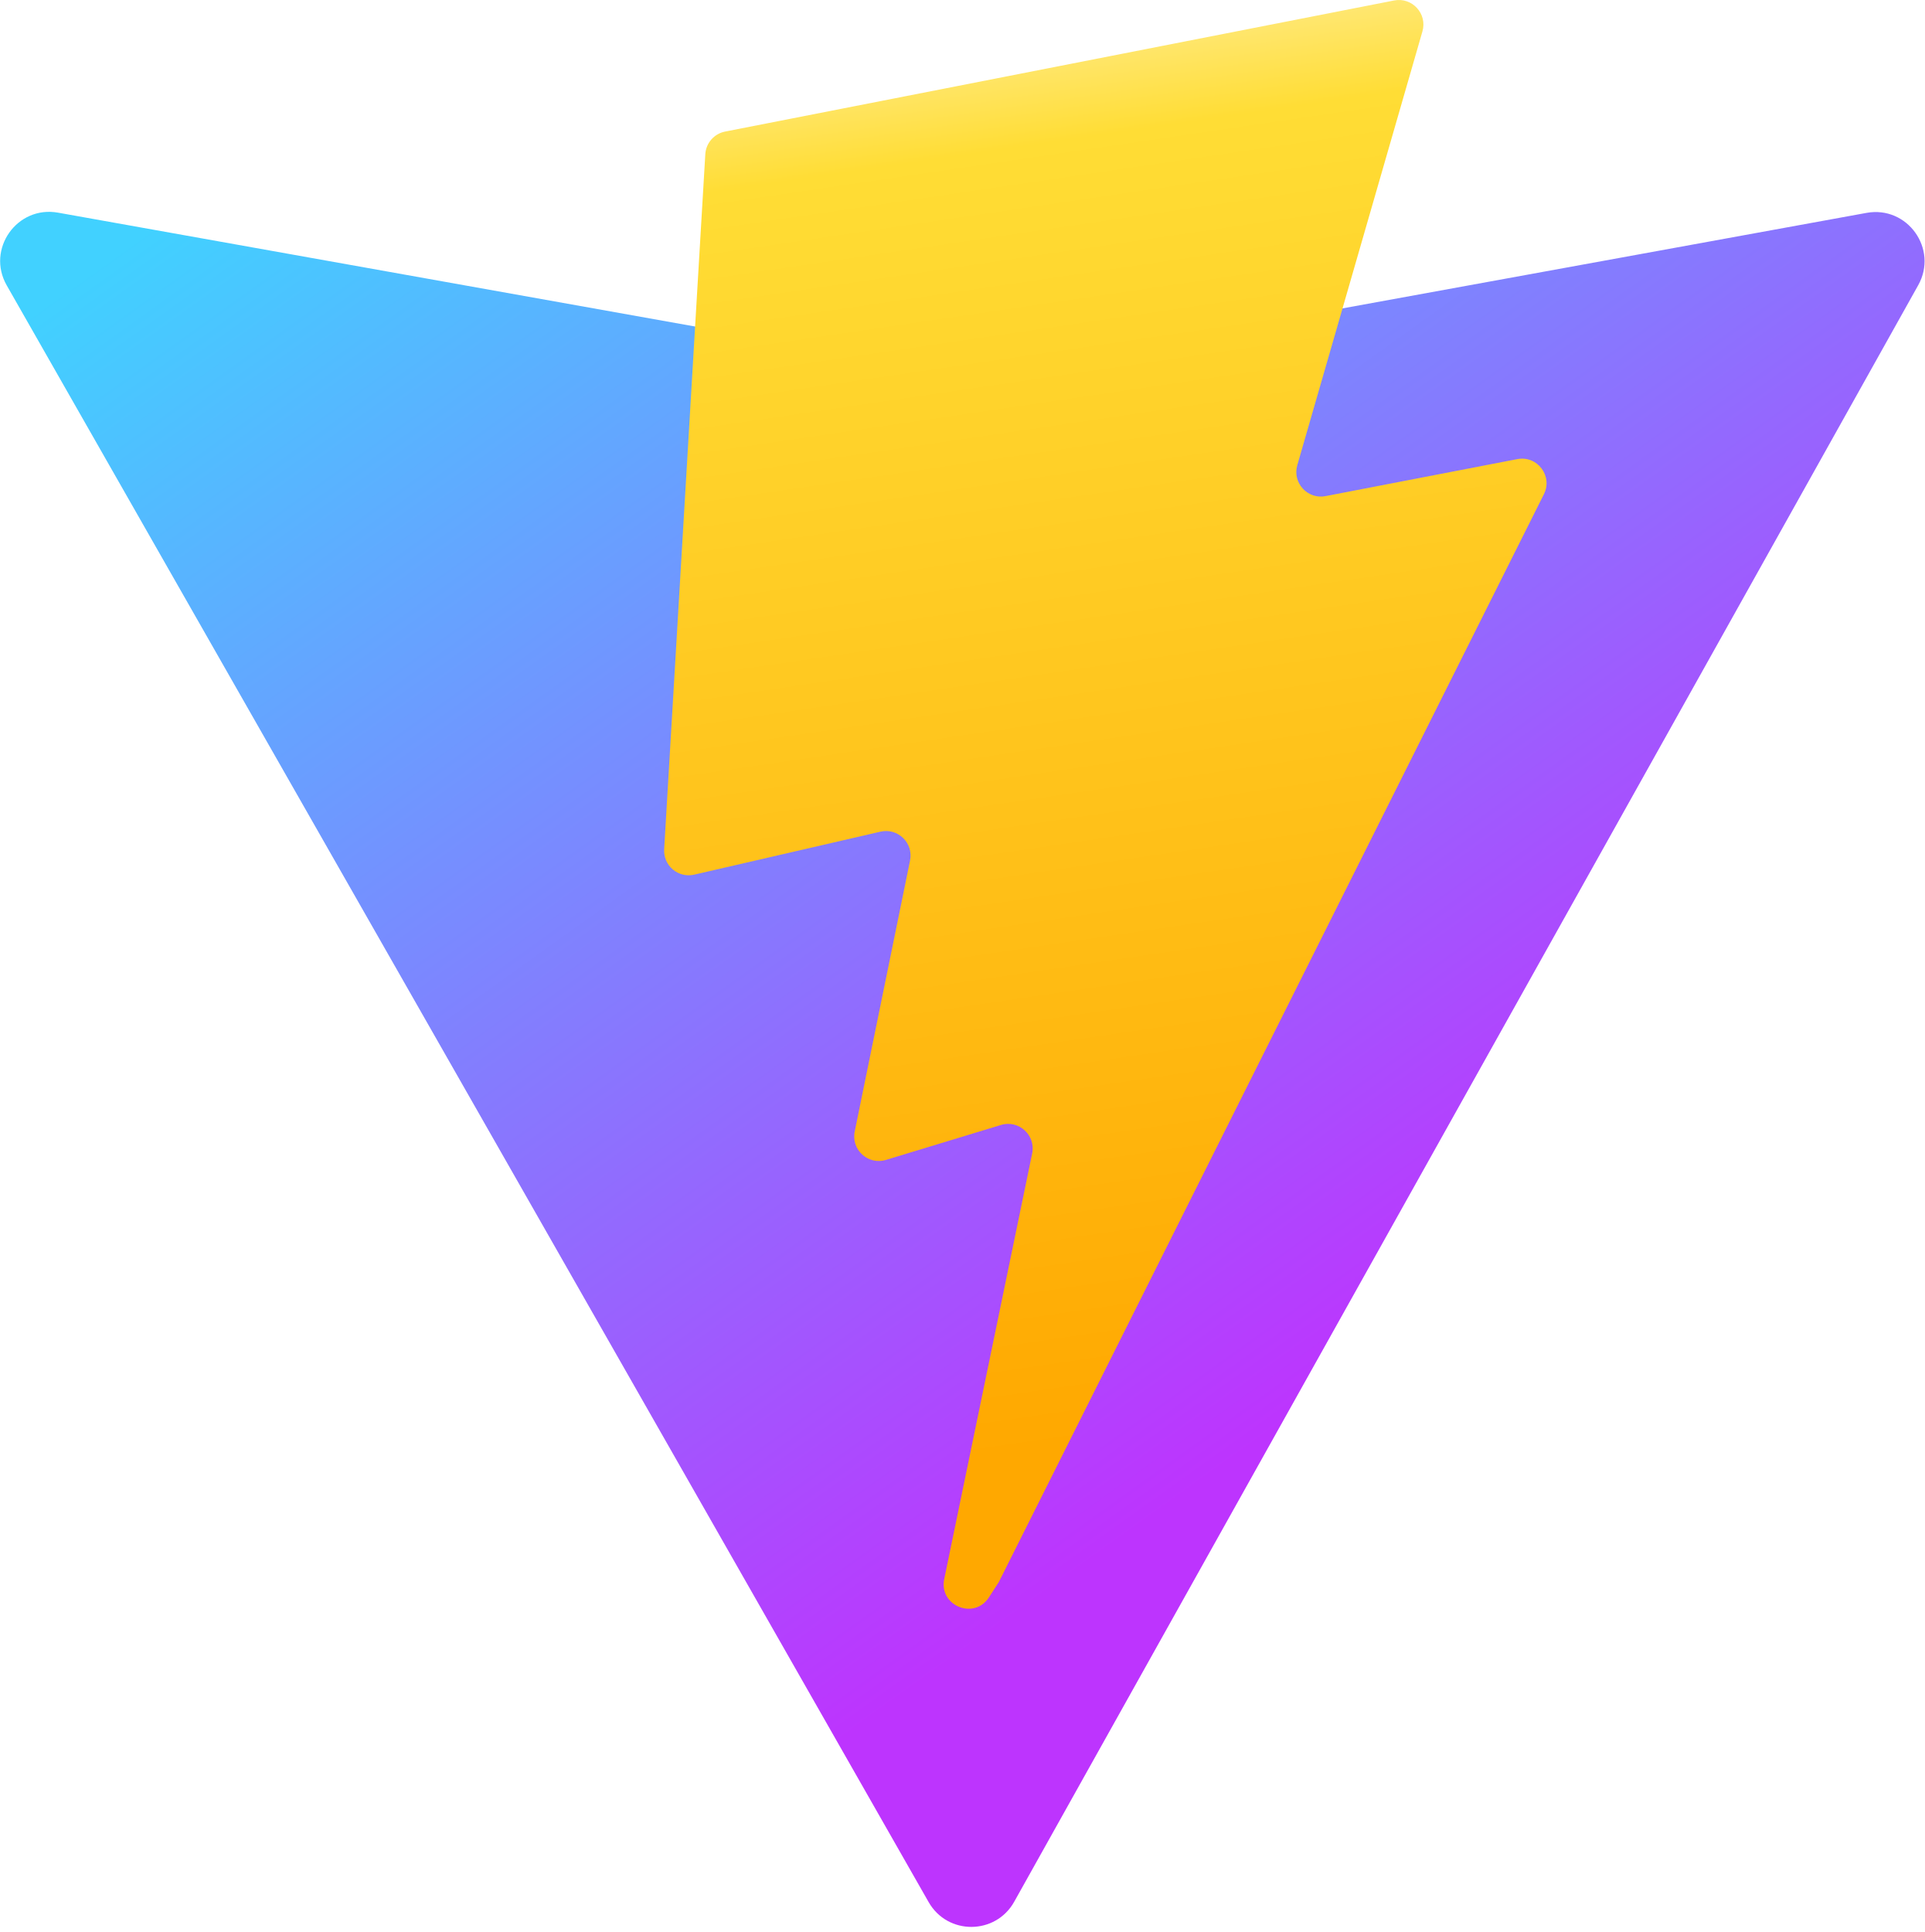
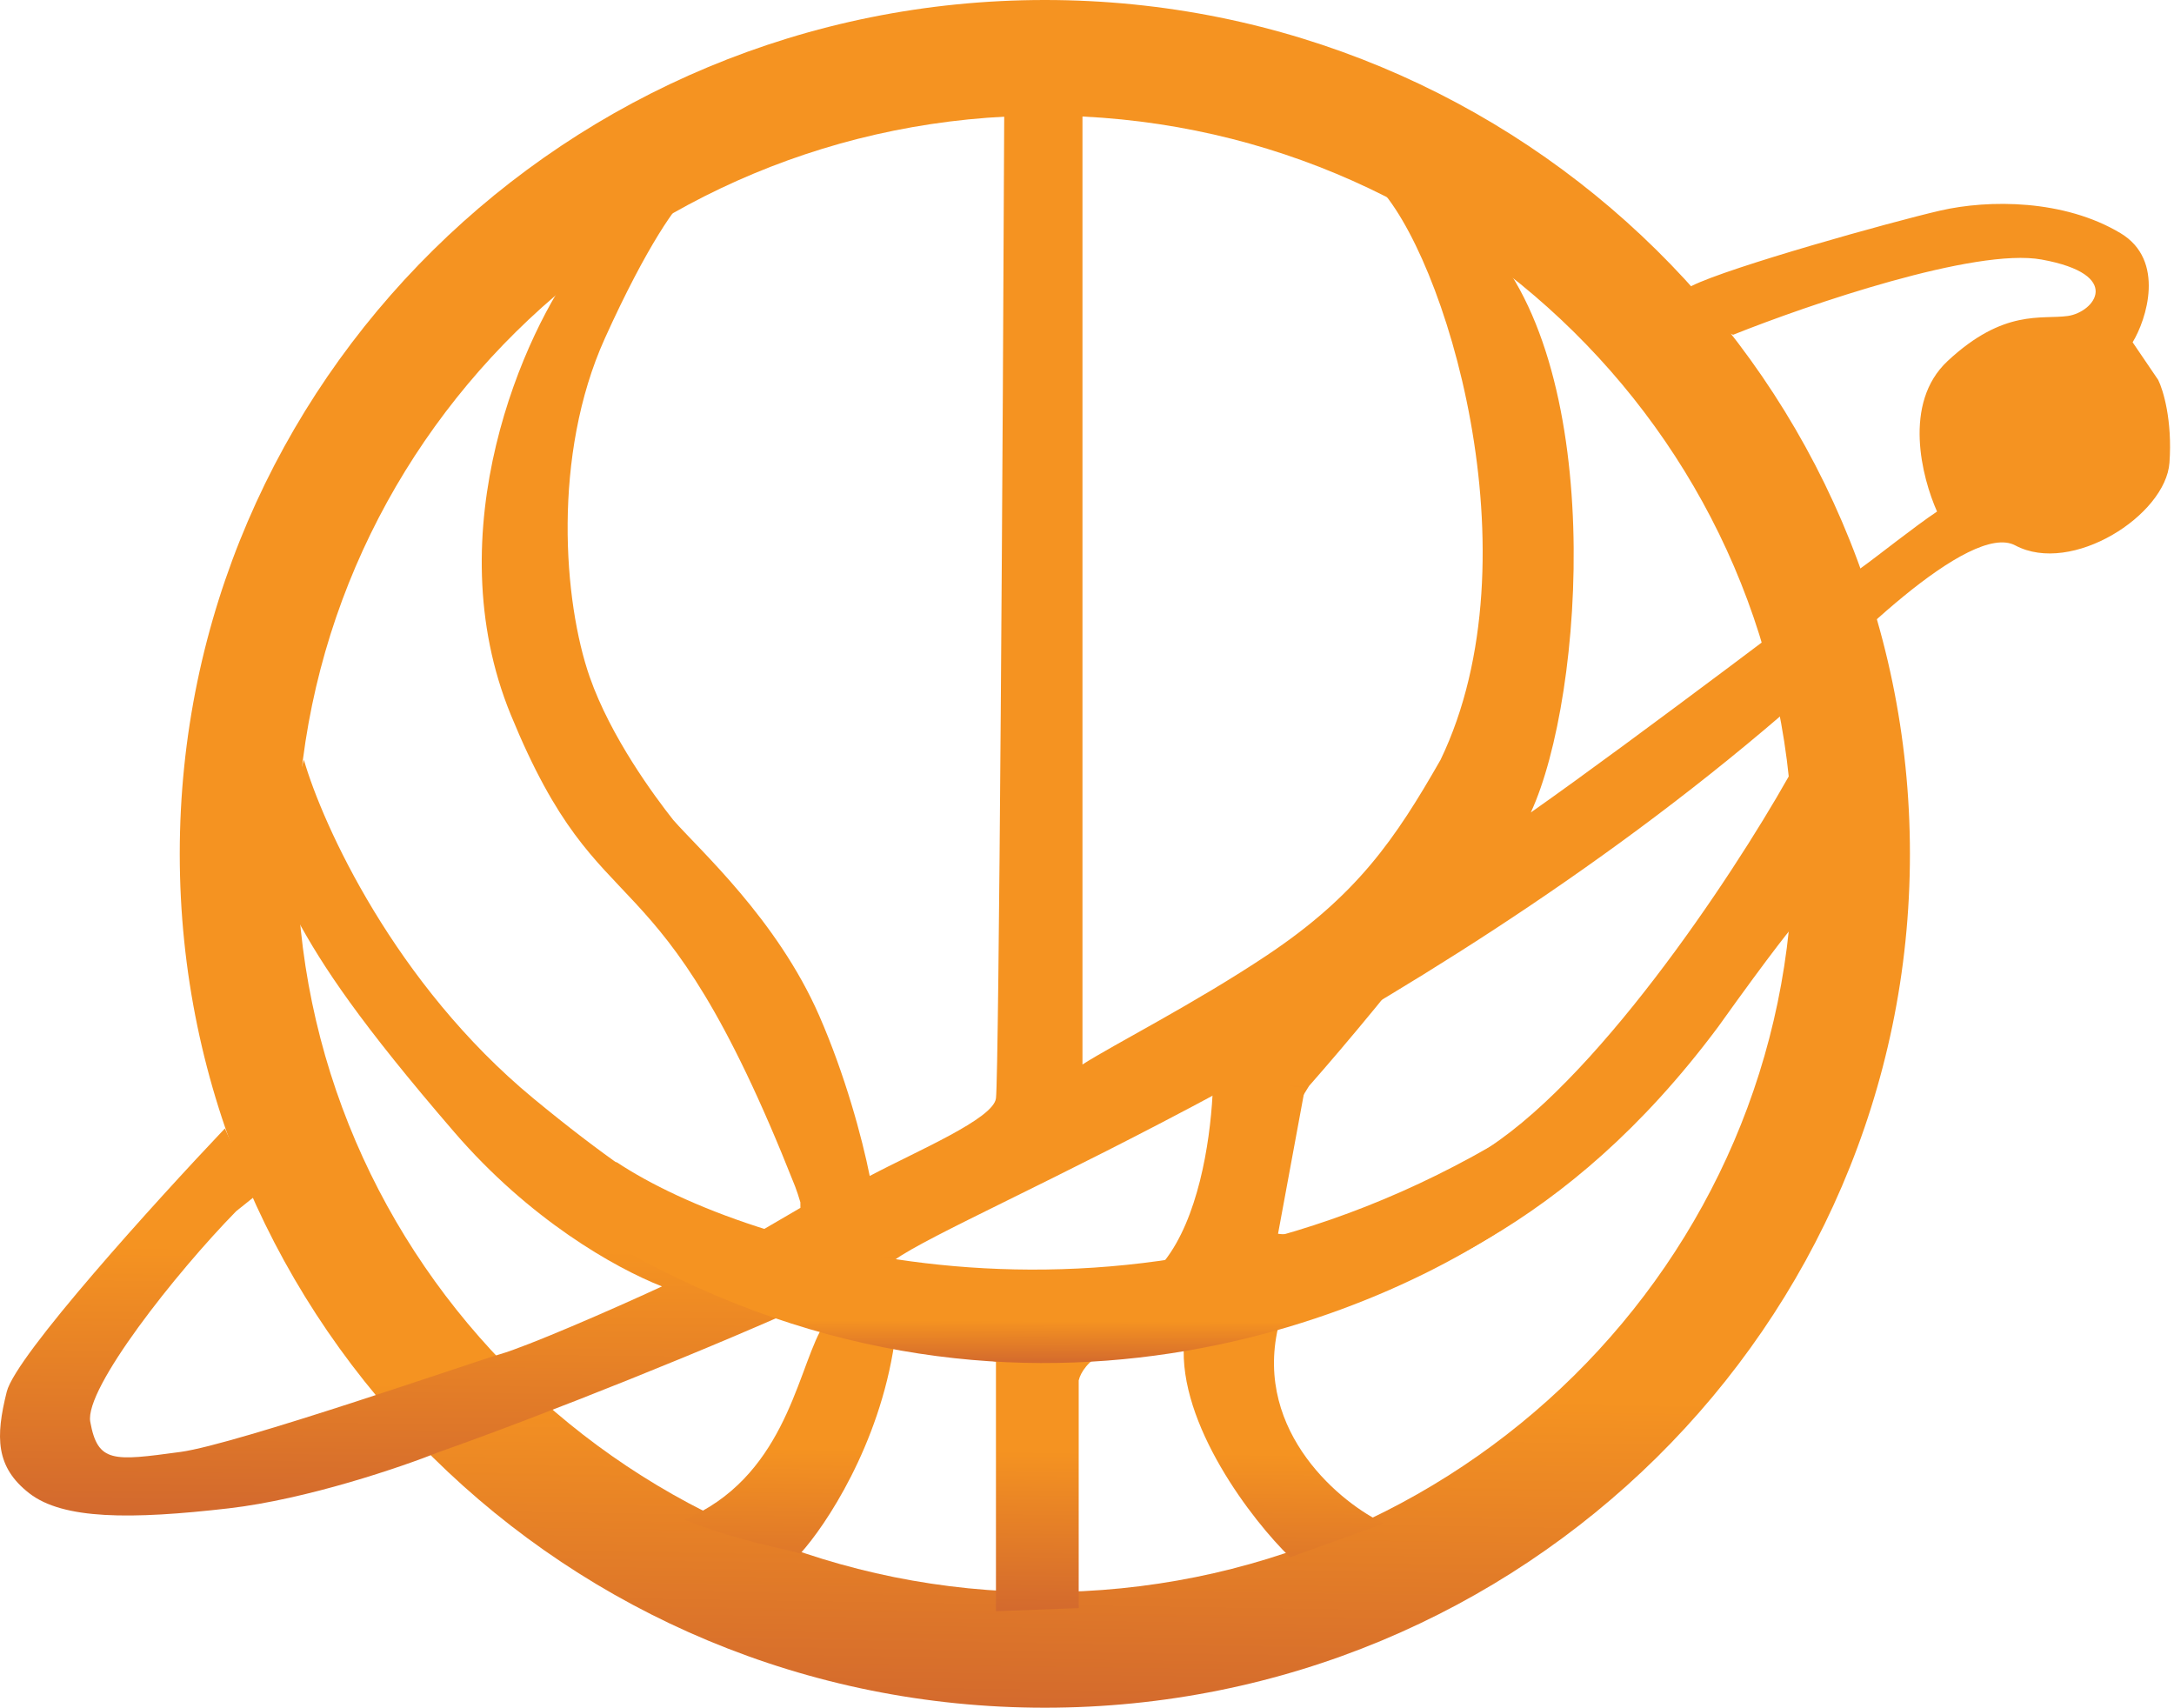
- <svg xmlns="http://www.w3.org/2000/svg" aria-hidden="true" role="img" class="iconify iconify--logos" width="31.88" height="32" preserveAspectRatio="xMidYMid meet" viewBox="0 0 256 257">
+ <svg xmlns="http://www.w3.org/2000/svg" width="289" height="227" viewBox="0 0 289 227" fill="none">
+   <path d="M253.896 113.5C253.896 176.184 202.409 227 138.896 227C75.384 227 23.896 176.184 23.896 113.5C23.896 50.816 75.384 0 138.896 0C202.409 0 253.896 50.816 253.896 113.5ZM39.465 113.5C39.465 167.698 83.982 211.634 138.896 211.634C193.811 211.634 238.328 167.698 238.328 113.5C238.328 59.302 193.811 15.366 138.896 15.366C83.982 15.366 39.465 59.302 39.465 113.5Z" fill="url(#paint0_linear_126_280)" />
+   <path d="M132.397 145.999C132.797 142.799 133.333 56.339 133.5 14.172H143.897V141.499C148.064 138.832 158.797 133.399 168.397 126.999C180.397 118.999 185.5 111.499 191.5 100.999C204.5 73.999 192 33.499 182.897 24.499C182.731 22.666 179.3 14.199 196.5 30.999C213.7 47.799 210.667 92.499 203.5 107.999C217.5 98.166 245.498 76.854 247.397 75.499C249.5 73.999 254.5 69.999 257.5 67.999C255.5 63.499 252.897 53.599 258.897 47.999C266.397 40.999 271.397 42.499 274.897 41.999C278.397 41.499 282.397 36.499 271.397 34.499C262.597 32.899 240.397 40.499 230.397 44.499C226.897 43.166 220.897 39.999 224.897 37.999C229.897 35.499 251.397 29.499 257.897 27.999C264.397 26.499 274.397 26.499 281.897 30.999C287.897 34.599 285.333 42.499 283.5 45.499L286.897 50.499C287.564 51.832 288.797 55.899 288.397 61.499C287.897 68.499 275.397 76.499 267.897 72.499C261.897 69.299 244.731 86.166 236.897 94.999C186.897 137.999 127.897 160.999 118.897 167.499C118.246 167.969 117.23 168.566 115.913 169.263L117.5 176.999L110.5 179.999C110.202 178.087 109.753 175.405 109.219 172.52C95.545 178.814 71.818 188.277 58.397 192.999C53.397 194.999 40.797 199.299 30.397 200.499C17.397 201.999 8.397 201.999 3.897 198.499C-0.603 194.999 -0.603 190.999 0.897 184.999C2.097 180.199 20.73 159.666 29.897 149.999L33.897 158.999L31.397 160.999C23.397 169.166 11.2 184.599 12 188.999C12.998 194.487 15.058 194.208 23.939 193.007L24 192.999C31.397 191.999 63.135 180.961 66.5 179.999C70 178.999 81.167 174.166 88 170.999C81.667 168.499 70.397 162.099 60.397 150.499C47.897 135.999 42.897 128.499 39.397 121.999C36.597 116.799 38.897 105.832 40.397 100.999C42.897 109.666 52.497 130.799 70.897 145.999C89.297 161.199 97.833 163.999 100.5 163.999L106.403 160.556C106.4 160.359 106.398 160.116 106.397 159.818C106.168 159.035 105.94 158.342 105.719 157.765C105.684 157.676 105.649 157.588 105.614 157.499C87.202 110.906 80.224 125.077 67.897 94.999C57.897 70.599 69.667 43.999 77 34.499L91.5 25.999C90.167 26.832 85.997 32.599 80.397 44.999C73.397 60.499 74.897 79.999 78.397 89.999C81.197 97.999 87 105.832 89.5 108.999C93 112.999 103.297 122.199 108.897 134.999C112.335 142.858 114.606 151.245 115.616 156.318C121.912 152.979 132.056 148.73 132.397 145.999Z" fill="url(#paint1_linear_126_280)" />
+   <path d="M161.014 150.859C160.214 140.059 194.007 113.5 192 101.5C197.833 97.834 207.114 91.059 205.514 99.859C203.914 108.659 183.847 133.193 174.014 144.359C170.014 151.026 161.814 161.659 161.014 150.859Z" fill="url(#paint2_linear_126_280)" />
+   <path d="M199.397 151.5C214.997 140.3 232.833 112.5 239 101V122.428C239.034 122.408 239.033 122.433 239 122.5V122.428C238.695 122.605 235.596 126.421 228.397 136.5C208.06 163.782 186.738 170.888 170.29 176.369L169.897 176.5C166.697 190.5 178.5 200 184 202.5L171.5 207C166.5 202.167 156.597 189.3 157.397 178.5C147.397 177.3 143.897 181.333 143.397 183.5V213.758L132.397 214.173V181C130.731 180.667 125.697 179.7 118.897 178.5C116.897 192.1 109.731 202.833 106.397 206.5C104.897 206 97.8 204.8 91 202C104 196.5 105.86 183.032 109 177C111.603 172 125.731 173.167 132.397 171.5C132.731 169.667 133.5 171.5 146 172C161.03 172.601 162 142.5 161 138.5C160.2 135.3 169.167 145.333 173.5 144.5L169.897 164C173.231 164.5 183.797 162.7 199.397 151.5Z" fill="url(#paint3_linear_126_280)" />
+   <path d="M200.5 151C150.1 181.4 99.333 166 82 154.5C80.5 154.5 84.4 157.7 80 164.5C134.4 196.9 185.667 174.667 204.5 160C203.167 158.833 200.5 156.2 200.5 151Z" fill="url(#paint4_linear_126_280)" />
  <defs>
-     <linearGradient id="IconifyId1813088fe1fbc01fb466" x1="-.828%" x2="57.636%" y1="7.652%" y2="78.411%">
-       <stop offset="0%" stop-color="#41D1FF" />
-       <stop offset="100%" stop-color="#BD34FE" />
+     <linearGradient id="paint0_linear_126_280" x1="138.896" y1="0" x2="134.836" y2="262.477" gradientUnits="userSpaceOnUse">
+       <stop offset="0.705" stop-color="#F59321" />
+       <stop offset="0.877" stop-color="#D1672E" />
    </linearGradient>
-     <linearGradient id="IconifyId1813088fe1fbc01fb467" x1="43.376%" x2="50.316%" y1="2.242%" y2="89.03%">
-       <stop offset="0%" stop-color="#FFEA83" />
-       <stop offset="8.333%" stop-color="#FFDD35" />
-       <stop offset="100%" stop-color="#FFA800" />
+     <linearGradient id="paint1_linear_126_280" x1="144.238" y1="14.172" x2="142.034" y2="230.75" gradientUnits="userSpaceOnUse">
+       <stop offset="0.705" stop-color="#F59321" />
+       <stop offset="0.877" stop-color="#D1672E" />
+     </linearGradient>
+     <linearGradient id="paint2_linear_126_280" x1="183.348" y1="95.539" x2="181.892" y2="164.835" gradientUnits="userSpaceOnUse">
+       <stop offset="0.705" stop-color="#F59321" />
+       <stop offset="0.877" stop-color="#D1672E" />
+     </linearGradient>
+     <linearGradient id="paint3_linear_126_280" x1="165.013" y1="100.5" x2="163.43" y2="231.951" gradientUnits="userSpaceOnUse">
+       <stop offset="0.705" stop-color="#F59321" />
+       <stop offset="0.877" stop-color="#D1672E" />
+     </linearGradient>
+     <linearGradient id="paint4_linear_126_280" x1="142.25" y1="151" x2="142.117" y2="185.907" gradientUnits="userSpaceOnUse">
+       <stop offset="0.705" stop-color="#F59321" />
+       <stop offset="0.877" stop-color="#D1672E" />
    </linearGradient>
  </defs>
-   <path fill="url(#IconifyId1813088fe1fbc01fb466)" d="M255.153 37.938L134.897 252.976c-2.483 4.44-8.862 4.466-11.382.048L.875 37.958c-2.746-4.814 1.371-10.646 6.827-9.67l120.385 21.517a6.537 6.537 0 0 0 2.322-.004l117.867-21.483c5.438-.991 9.574 4.796 6.877 9.62Z" />
-   <path fill="url(#IconifyId1813088fe1fbc01fb467)" d="M185.432.063L96.44 17.501a3.268 3.268 0 0 0-2.634 3.014l-5.474 92.456a3.268 3.268 0 0 0 3.997 3.378l24.777-5.718c2.318-.535 4.413 1.507 3.936 3.838l-7.361 36.047c-.495 2.426 1.782 4.5 4.151 3.78l15.304-4.649c2.372-.72 4.652 1.36 4.15 3.788l-11.698 56.621c-.732 3.542 3.979 5.473 5.943 2.437l1.313-2.028l72.516-144.72c1.215-2.423-.88-5.186-3.54-4.672l-25.505 4.922c-2.396.462-4.435-1.77-3.759-4.114l16.646-57.705c.677-2.35-1.37-4.583-3.769-4.113Z" />
</svg>
